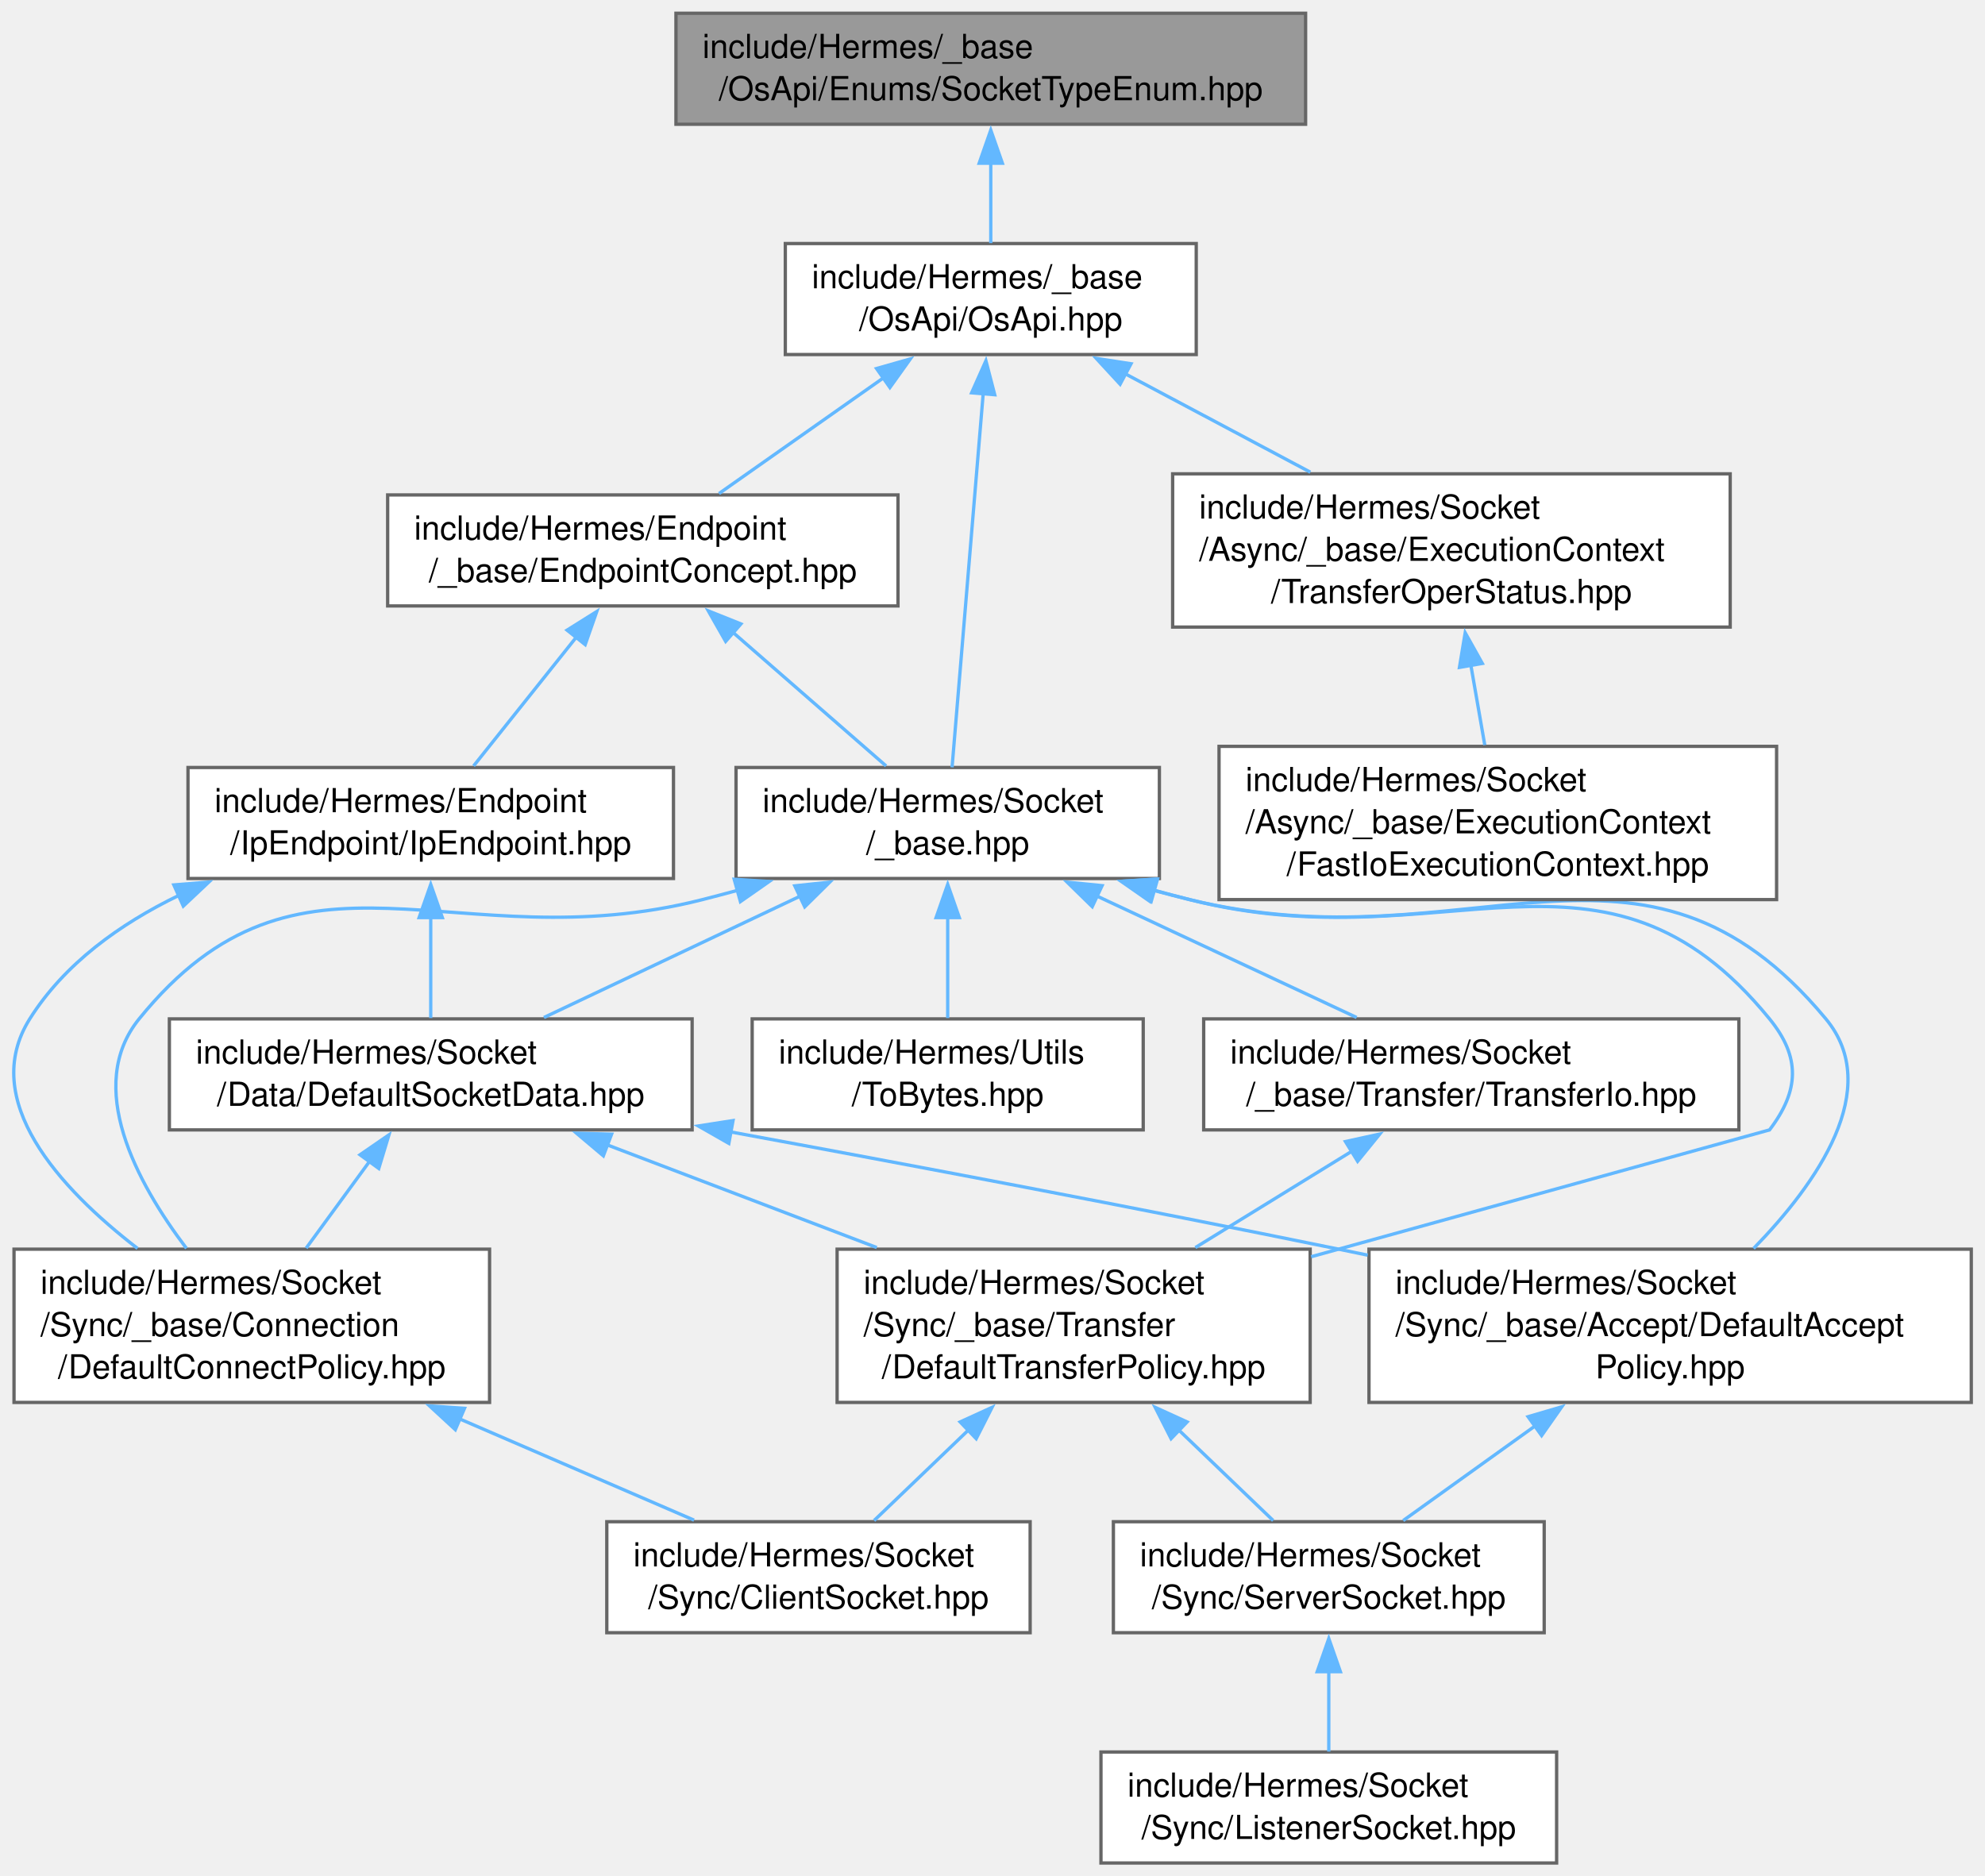
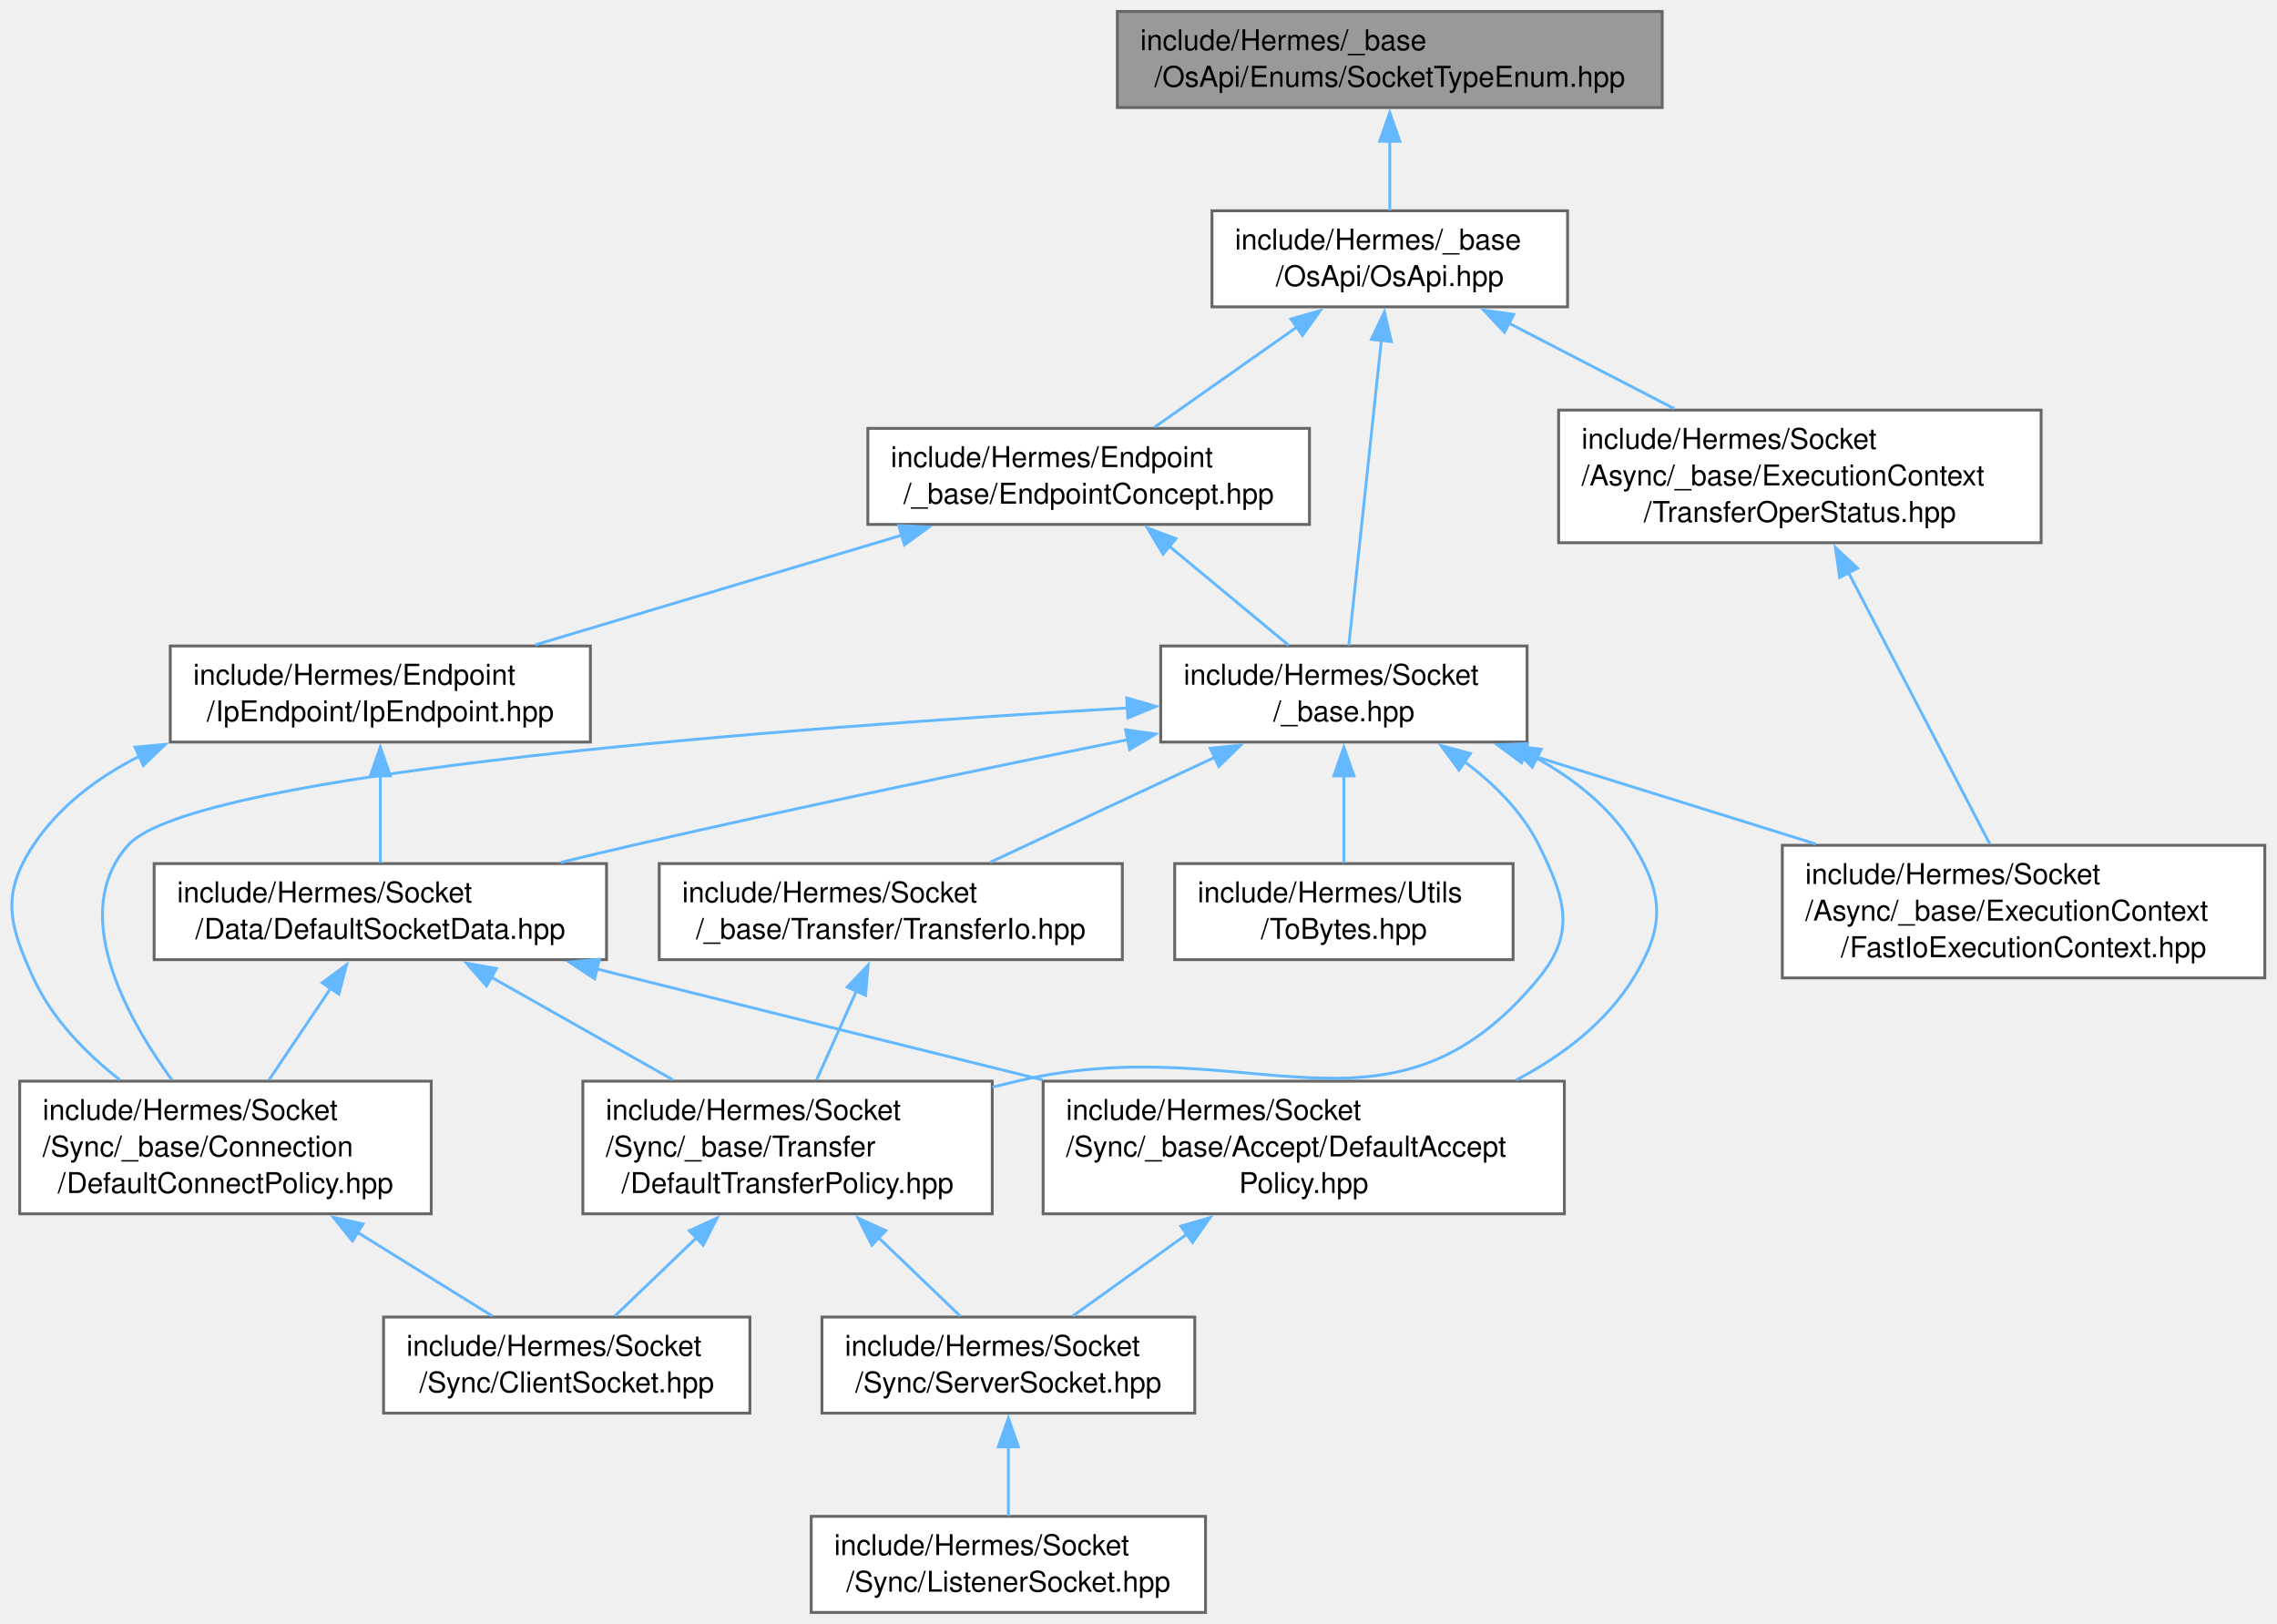
- <svg xmlns="http://www.w3.org/2000/svg" xmlns:xlink="http://www.w3.org/1999/xlink" width="599pt" height="566pt" viewBox="0.00 0.00 599.00 566.00">
+ <svg xmlns="http://www.w3.org/2000/svg" xmlns:xlink="http://www.w3.org/1999/xlink" width="794pt" height="566pt" viewBox="0.00 0.00 794.00 566.00">
  <g id="graph0" class="graph" transform="scale(1 1) rotate(0) translate(4 562.25)">
    <g id="Node000001" class="node">
      <g id="a_Node000001">
        <a xlink:title=" ">
-           <polygon fill="#999999" stroke="#666666" points="389.98,-558.25 199.98,-558.25 199.98,-524.75 389.98,-524.75 389.98,-558.25" />
-           <text xml:space="preserve" text-anchor="start" x="207.98" y="-544.75" font-family="Helvetica,sans-Serif" font-size="10.00">include/Hermes/_base</text>
-           <text xml:space="preserve" text-anchor="middle" x="294.98" y="-532" font-family="Helvetica,sans-Serif" font-size="10.00">/OsApi/Enums/SocketTypeEnum.hpp</text>
+           <polygon fill="#999999" stroke="#666666" points="575.62,-558.25 385.62,-558.25 385.62,-524.75 575.62,-524.75 575.62,-558.25" />
+           <text xml:space="preserve" text-anchor="start" x="393.62" y="-544.75" font-family="Helvetica,sans-Serif" font-size="10.00">include/Hermes/_base</text>
+           <text xml:space="preserve" text-anchor="middle" x="480.62" y="-532" font-family="Helvetica,sans-Serif" font-size="10.00">/OsApi/Enums/SocketTypeEnum.hpp</text>
        </a>
      </g>
    </g>
    <g id="Node000002" class="node">
      <g id="a_Node000002">
        <a xlink:href="_os_api_8hpp.html" target="_top" xlink:title=" ">
-           <polygon fill="white" stroke="#666666" points="356.98,-488.75 232.98,-488.75 232.98,-455.25 356.98,-455.25 356.98,-488.75" />
-           <text xml:space="preserve" text-anchor="start" x="240.98" y="-475.25" font-family="Helvetica,sans-Serif" font-size="10.00">include/Hermes/_base</text>
-           <text xml:space="preserve" text-anchor="middle" x="294.98" y="-462.5" font-family="Helvetica,sans-Serif" font-size="10.00">/OsApi/OsApi.hpp</text>
+           <polygon fill="white" stroke="#666666" points="542.62,-488.75 418.62,-488.75 418.62,-455.25 542.62,-455.25 542.62,-488.75" />
+           <text xml:space="preserve" text-anchor="start" x="426.62" y="-475.25" font-family="Helvetica,sans-Serif" font-size="10.00">include/Hermes/_base</text>
+           <text xml:space="preserve" text-anchor="middle" x="480.62" y="-462.5" font-family="Helvetica,sans-Serif" font-size="10.00">/OsApi/OsApi.hpp</text>
        </a>
      </g>
    </g>
    <g id="edge1_Node000001_Node000002" class="edge">
      <g id="a_edge1_Node000001_Node000002">
        <a xlink:title=" ">
-           <path fill="none" stroke="#63b8ff" d="M294.98,-513.06C294.98,-504.84 294.98,-496.09 294.98,-488.88" />
-           <polygon fill="#63b8ff" stroke="#63b8ff" points="291.48,-512.99 294.98,-522.99 298.48,-512.99 291.48,-512.99" />
+           <path fill="none" stroke="#63b8ff" d="M480.62,-513.06C480.62,-504.84 480.62,-496.09 480.62,-488.88" />
+           <polygon fill="#63b8ff" stroke="#63b8ff" points="477.12,-512.99 480.62,-522.99 484.12,-512.99 477.12,-512.99" />
        </a>
      </g>
    </g>
    <g id="Node000003" class="node">
      <g id="a_Node000003">
        <a xlink:href="_endpoint_concept_8hpp.html" target="_top" xlink:title=" ">
-           <polygon fill="white" stroke="#666666" points="266.98,-412.88 112.98,-412.88 112.98,-379.38 266.98,-379.38 266.98,-412.88" />
-           <text xml:space="preserve" text-anchor="start" x="120.98" y="-399.38" font-family="Helvetica,sans-Serif" font-size="10.00">include/Hermes/Endpoint</text>
-           <text xml:space="preserve" text-anchor="middle" x="189.98" y="-386.62" font-family="Helvetica,sans-Serif" font-size="10.00">/_base/EndpointConcept.hpp</text>
+           <polygon fill="white" stroke="#666666" points="452.62,-412.88 298.62,-412.88 298.62,-379.38 452.62,-379.38 452.62,-412.88" />
+           <text xml:space="preserve" text-anchor="start" x="306.62" y="-399.38" font-family="Helvetica,sans-Serif" font-size="10.00">include/Hermes/Endpoint</text>
+           <text xml:space="preserve" text-anchor="middle" x="375.62" y="-386.62" font-family="Helvetica,sans-Serif" font-size="10.00">/_base/EndpointConcept.hpp</text>
        </a>
      </g>
    </g>
    <g id="edge2_Node000002_Node000003" class="edge">
      <g id="a_edge2_Node000002_Node000003">
        <a xlink:title=" ">
-           <path fill="none" stroke="#63b8ff" d="M262.86,-448.4C246.74,-437.06 227.59,-423.59 212.97,-413.3" />
-           <polygon fill="#63b8ff" stroke="#63b8ff" points="260.51,-451.03 270.7,-453.92 264.54,-445.3 260.51,-451.03" />
+           <path fill="none" stroke="#63b8ff" d="M448.5,-448.4C432.38,-437.06 413.23,-423.59 398.61,-413.3" />
+           <polygon fill="#63b8ff" stroke="#63b8ff" points="446.15,-451.03 456.34,-453.92 450.17,-445.3 446.15,-451.03" />
        </a>
      </g>
    </g>
    <g id="Node000012" class="node">
      <g id="a_Node000012">
        <a xlink:href="__base_8hpp.html" target="_top" xlink:title=" ">
-           <polygon fill="white" stroke="#666666" points="345.86,-330.62 218.11,-330.62 218.11,-297.12 345.86,-297.12 345.86,-330.62" />
-           <text xml:space="preserve" text-anchor="start" x="226.11" y="-317.12" font-family="Helvetica,sans-Serif" font-size="10.00">include/Hermes/Socket</text>
-           <text xml:space="preserve" text-anchor="middle" x="281.98" y="-304.38" font-family="Helvetica,sans-Serif" font-size="10.00">/_base.hpp</text>
-         </a>
-       </g>
-     </g>
-     <g id="edge24_Node000002_Node000012" class="edge">
-       <g id="a_edge24_Node000002_Node000012">
-         <a xlink:title=" ">
-           <path fill="none" stroke="#63b8ff" d="M292.69,-443.44C289.96,-410.68 285.5,-357.12 283.3,-330.67" />
-           <polygon fill="#63b8ff" stroke="#63b8ff" points="289.2,-443.7 293.51,-453.37 296.17,-443.12 289.2,-443.7" />
-         </a>
-       </g>
-     </g>
-     <g id="Node000015" class="node">
-       <g id="a_Node000015">
+           <polygon fill="white" stroke="#666666" points="528.5,-337 400.75,-337 400.75,-303.5 528.5,-303.5 528.5,-337" />
+           <text xml:space="preserve" text-anchor="start" x="408.75" y="-323.5" font-family="Helvetica,sans-Serif" font-size="10.00">include/Hermes/Socket</text>
+           <text xml:space="preserve" text-anchor="middle" x="464.62" y="-310.75" font-family="Helvetica,sans-Serif" font-size="10.00">/_base.hpp</text>
+         </a>
+       </g>
+     </g>
+     <g id="edge25_Node000002_Node000012" class="edge">
+       <g id="a_edge25_Node000002_Node000012">
+         <a xlink:title=" ">
+           <path fill="none" stroke="#63b8ff" d="M477.7,-443.65C474.37,-412.46 469.03,-362.53 466.32,-337.16" />
+           <polygon fill="#63b8ff" stroke="#63b8ff" points="474.2,-443.9 478.75,-453.47 481.16,-443.15 474.2,-443.9" />
+         </a>
+       </g>
+     </g>
+     <g id="Node000016" class="node">
+       <g id="a_Node000016">
        <a xlink:href="_transfer_oper_status_8hpp.html" target="_top" xlink:title=" ">
-           <polygon fill="white" stroke="#666666" points="518.11,-419.25 349.86,-419.25 349.86,-373 518.11,-373 518.11,-419.25" />
-           <text xml:space="preserve" text-anchor="start" x="357.86" y="-405.75" font-family="Helvetica,sans-Serif" font-size="10.00">include/Hermes/Socket</text>
-           <text xml:space="preserve" text-anchor="start" x="357.86" y="-393" font-family="Helvetica,sans-Serif" font-size="10.00">/Async/_base/ExecutionContext</text>
-           <text xml:space="preserve" text-anchor="middle" x="433.98" y="-380.25" font-family="Helvetica,sans-Serif" font-size="10.00">/TransferOperStatus.hpp</text>
-         </a>
-       </g>
-     </g>
-     <g id="edge22_Node000002_Node000015" class="edge">
-       <g id="a_edge22_Node000002_Node000015">
-         <a xlink:title=" ">
-           <path fill="none" stroke="#63b8ff" d="M335.44,-449.5C353.02,-440.16 373.62,-429.21 391.42,-419.74" />
-           <polygon fill="#63b8ff" stroke="#63b8ff" points="334.01,-446.29 326.82,-454.08 337.3,-452.47 334.01,-446.29" />
+           <polygon fill="white" stroke="#666666" points="707.75,-419.25 539.5,-419.25 539.5,-373 707.75,-373 707.75,-419.25" />
+           <text xml:space="preserve" text-anchor="start" x="547.5" y="-405.75" font-family="Helvetica,sans-Serif" font-size="10.00">include/Hermes/Socket</text>
+           <text xml:space="preserve" text-anchor="start" x="547.5" y="-393" font-family="Helvetica,sans-Serif" font-size="10.00">/Async/_base/ExecutionContext</text>
+           <text xml:space="preserve" text-anchor="middle" x="623.62" y="-380.25" font-family="Helvetica,sans-Serif" font-size="10.00">/TransferOperStatus.hpp</text>
+         </a>
+       </g>
+     </g>
+     <g id="edge23_Node000002_Node000016" class="edge">
+       <g id="a_edge23_Node000002_Node000016">
+         <a xlink:title=" ">
+           <path fill="none" stroke="#63b8ff" d="M521.99,-449.63C540.13,-440.26 561.43,-429.25 579.84,-419.74" />
+           <polygon fill="#63b8ff" stroke="#63b8ff" points="520.62,-446.39 513.35,-454.09 523.84,-452.61 520.62,-446.39" />
        </a>
      </g>
    </g>
    <g id="Node000004" class="node">
      <g id="a_Node000004">
        <a xlink:href="_ip_endpoint_8hpp.html" target="_top" xlink:title=" ">
-           <polygon fill="white" stroke="#666666" points="199.23,-330.62 52.73,-330.62 52.73,-297.12 199.23,-297.12 199.23,-330.62" />
-           <text xml:space="preserve" text-anchor="start" x="60.73" y="-317.12" font-family="Helvetica,sans-Serif" font-size="10.00">include/Hermes/Endpoint</text>
-           <text xml:space="preserve" text-anchor="middle" x="125.98" y="-304.38" font-family="Helvetica,sans-Serif" font-size="10.00">/IpEndpoint/IpEndpoint.hpp</text>
+           <polygon fill="white" stroke="#666666" points="201.87,-337 55.37,-337 55.37,-303.5 201.87,-303.5 201.87,-337" />
+           <text xml:space="preserve" text-anchor="start" x="63.37" y="-323.5" font-family="Helvetica,sans-Serif" font-size="10.00">include/Hermes/Endpoint</text>
+           <text xml:space="preserve" text-anchor="middle" x="128.62" y="-310.75" font-family="Helvetica,sans-Serif" font-size="10.00">/IpEndpoint/IpEndpoint.hpp</text>
        </a>
      </g>
    </g>
    <g id="edge3_Node000003_Node000004" class="edge">
      <g id="a_edge3_Node000003_Node000004">
        <a xlink:title=" ">
-           <path fill="none" stroke="#63b8ff" d="M170.05,-370.13C159.89,-357.4 147.84,-342.29 138.91,-331.09" />
-           <polygon fill="#63b8ff" stroke="#63b8ff" points="167.12,-372.07 176.09,-377.7 172.59,-367.7 167.12,-372.07" />
+           <path fill="none" stroke="#63b8ff" d="M310.48,-375.64C270.65,-363.73 220.31,-348.67 182.7,-337.42" />
+           <polygon fill="#63b8ff" stroke="#63b8ff" points="309.38,-378.97 319.96,-378.48 311.39,-372.26 309.38,-378.97" />
        </a>
      </g>
    </g>
    <g id="edge14_Node000003_Node000012" class="edge">
      <g id="a_edge14_Node000003_Node000012">
        <a xlink:title=" ">
-           <path fill="none" stroke="#63b8ff" d="M216.95,-371.6C231.88,-358.58 250.06,-342.72 263.39,-331.09" />
-           <polygon fill="#63b8ff" stroke="#63b8ff" points="214.98,-368.68 209.74,-377.89 219.58,-373.95 214.98,-368.68" />
+           <path fill="none" stroke="#63b8ff" d="M403.46,-372.02C417.07,-360.72 433.11,-347.41 445.35,-337.25" />
+           <polygon fill="#63b8ff" stroke="#63b8ff" points="401.56,-369.05 396.1,-378.13 406.03,-374.43 401.56,-369.05" />
        </a>
      </g>
    </g>
    <g id="Node000005" class="node">
      <g id="a_Node000005">
        <a xlink:href="_default_socket_data_8hpp.html" target="_top" xlink:title=" ">
-           <polygon fill="white" stroke="#666666" points="204.86,-254.75 47.11,-254.75 47.11,-221.25 204.86,-221.25 204.86,-254.75" />
-           <text xml:space="preserve" text-anchor="start" x="55.11" y="-241.25" font-family="Helvetica,sans-Serif" font-size="10.00">include/Hermes/Socket</text>
-           <text xml:space="preserve" text-anchor="middle" x="125.98" y="-228.5" font-family="Helvetica,sans-Serif" font-size="10.00">/Data/DefaultSocketData.hpp</text>
+           <polygon fill="white" stroke="#666666" points="207.5,-261.12 49.75,-261.12 49.75,-227.62 207.5,-227.62 207.5,-261.12" />
+           <text xml:space="preserve" text-anchor="start" x="57.75" y="-247.62" font-family="Helvetica,sans-Serif" font-size="10.00">include/Hermes/Socket</text>
+           <text xml:space="preserve" text-anchor="middle" x="128.62" y="-234.88" font-family="Helvetica,sans-Serif" font-size="10.00">/Data/DefaultSocketData.hpp</text>
        </a>
      </g>
    </g>
    <g id="edge4_Node000004_Node000005" class="edge">
      <g id="a_edge4_Node000004_Node000005">
        <a xlink:title=" ">
-           <path fill="none" stroke="#63b8ff" d="M125.98,-285.49C125.98,-275.22 125.98,-263.9 125.98,-255" />
-           <polygon fill="#63b8ff" stroke="#63b8ff" points="122.48,-285.33 125.98,-295.33 129.48,-285.33 122.48,-285.33" />
+           <path fill="none" stroke="#63b8ff" d="M128.62,-291.86C128.62,-281.6 128.62,-270.27 128.62,-261.37" />
+           <polygon fill="#63b8ff" stroke="#63b8ff" points="125.12,-291.71 128.62,-301.71 132.12,-291.71 125.12,-291.71" />
        </a>
      </g>
    </g>
    <g id="Node000009" class="node">
      <g id="a_Node000009">
        <a xlink:href="_default_connect_policy_8hpp.html" target="_top" xlink:title=" ">
-           <polygon fill="white" stroke="#666666" points="143.73,-185.25 0.23,-185.25 0.23,-139 143.73,-139 143.73,-185.25" />
-           <text xml:space="preserve" text-anchor="start" x="8.23" y="-171.75" font-family="Helvetica,sans-Serif" font-size="10.00">include/Hermes/Socket</text>
-           <text xml:space="preserve" text-anchor="start" x="8.23" y="-159" font-family="Helvetica,sans-Serif" font-size="10.00">/Sync/_base/Connection</text>
-           <text xml:space="preserve" text-anchor="middle" x="71.98" y="-146.25" font-family="Helvetica,sans-Serif" font-size="10.00">/DefaultConnectPolicy.hpp</text>
+           <polygon fill="white" stroke="#666666" points="146.37,-185.25 2.87,-185.25 2.87,-139 146.37,-139 146.37,-185.25" />
+           <text xml:space="preserve" text-anchor="start" x="10.87" y="-171.75" font-family="Helvetica,sans-Serif" font-size="10.00">include/Hermes/Socket</text>
+           <text xml:space="preserve" text-anchor="start" x="10.87" y="-159" font-family="Helvetica,sans-Serif" font-size="10.00">/Sync/_base/Connection</text>
+           <text xml:space="preserve" text-anchor="middle" x="74.62" y="-146.25" font-family="Helvetica,sans-Serif" font-size="10.00">/DefaultConnectPolicy.hpp</text>
        </a>
      </g>
    </g>
    <g id="edge13_Node000004_Node000009" class="edge">
      <g id="a_edge13_Node000004_Node000009">
        <a xlink:title=" ">
-           <path fill="none" stroke="#63b8ff" d="M49.9,-291.99C32.19,-283.4 15.46,-271.41 4.98,-254.75 -10.44,-230.23 13.94,-203.66 37.5,-185.48" />
-           <polygon fill="#63b8ff" stroke="#63b8ff" points="48.46,-295.18 59.02,-296.05 51.31,-288.79 48.46,-295.18" />
+           <path fill="none" stroke="#63b8ff" d="M44.69,-298.6C30.03,-291.19 16.62,-281.13 7.62,-267.5 -3.7,-250.34 -0.91,-239.95 7.62,-221.25 14.08,-207.1 25.87,-195.07 37.78,-185.69" />
+           <polygon fill="#63b8ff" stroke="#63b8ff" points="43.07,-301.71 53.62,-302.69 45.98,-295.35 43.07,-301.71" />
        </a>
      </g>
    </g>
    <g id="Node000006" class="node">
      <g id="a_Node000006">
        <a xlink:href="_default_accept_policy_8hpp.html" target="_top" xlink:title=" ">
-           <polygon fill="white" stroke="#666666" points="590.86,-185.25 409.11,-185.25 409.11,-139 590.86,-139 590.86,-185.25" />
-           <text xml:space="preserve" text-anchor="start" x="417.11" y="-171.75" font-family="Helvetica,sans-Serif" font-size="10.00">include/Hermes/Socket</text>
-           <text xml:space="preserve" text-anchor="start" x="417.11" y="-159" font-family="Helvetica,sans-Serif" font-size="10.00">/Sync/_base/Accept/DefaultAccept</text>
-           <text xml:space="preserve" text-anchor="middle" x="499.98" y="-146.25" font-family="Helvetica,sans-Serif" font-size="10.00">Policy.hpp</text>
+           <polygon fill="white" stroke="#666666" points="541.5,-185.25 359.75,-185.25 359.75,-139 541.5,-139 541.5,-185.25" />
+           <text xml:space="preserve" text-anchor="start" x="367.75" y="-171.75" font-family="Helvetica,sans-Serif" font-size="10.00">include/Hermes/Socket</text>
+           <text xml:space="preserve" text-anchor="start" x="367.75" y="-159" font-family="Helvetica,sans-Serif" font-size="10.00">/Sync/_base/Accept/DefaultAccept</text>
+           <text xml:space="preserve" text-anchor="middle" x="450.62" y="-146.25" font-family="Helvetica,sans-Serif" font-size="10.00">Policy.hpp</text>
        </a>
      </g>
    </g>
    <g id="edge5_Node000005_Node000006" class="edge">
      <g id="a_edge5_Node000005_Node000006">
        <a xlink:title=" ">
-           <path fill="none" stroke="#63b8ff" d="M216.41,-220.65C269.88,-210.8 338.88,-197.78 399.98,-185.25 402.86,-184.66 405.77,-184.06 408.72,-183.44" />
-           <polygon fill="#63b8ff" stroke="#63b8ff" points="215.94,-217.18 206.73,-222.43 217.2,-224.06 215.94,-217.18" />
+           <path fill="none" stroke="#63b8ff" d="M203.82,-224.45C208.15,-223.37 212.44,-222.29 216.62,-221.25 263.73,-209.48 316.19,-196.44 359.48,-185.7" />
+           <polygon fill="#63b8ff" stroke="#63b8ff" points="203.33,-220.97 194.48,-226.79 205.04,-227.76 203.33,-220.97" />
        </a>
      </g>
    </g>
    <g id="edge8_Node000005_Node000009" class="edge">
      <g id="a_edge8_Node000005_Node000009">
        <a xlink:title=" ">
-           <path fill="none" stroke="#63b8ff" d="M107.6,-211.86C101.37,-203.33 94.45,-193.87 88.39,-185.57" />
-           <polygon fill="#63b8ff" stroke="#63b8ff" points="104.64,-213.74 113.37,-219.75 110.3,-209.61 104.64,-213.74" />
+           <path fill="none" stroke="#63b8ff" d="M111.42,-217.81C104.48,-207.51 96.55,-195.71 89.83,-185.73" />
+           <polygon fill="#63b8ff" stroke="#63b8ff" points="108.36,-219.54 116.85,-225.88 114.17,-215.63 108.36,-219.54" />
        </a>
      </g>
    </g>
    <g id="Node000011" class="node">
      <g id="a_Node000011">
        <a xlink:href="_default_transfer_policy_8hpp.html" target="_top" xlink:title=" ">
-           <polygon fill="white" stroke="#666666" points="391.36,-185.25 248.61,-185.25 248.61,-139 391.36,-139 391.36,-185.25" />
-           <text xml:space="preserve" text-anchor="start" x="256.61" y="-171.75" font-family="Helvetica,sans-Serif" font-size="10.00">include/Hermes/Socket</text>
-           <text xml:space="preserve" text-anchor="start" x="256.61" y="-159" font-family="Helvetica,sans-Serif" font-size="10.00">/Sync/_base/Transfer</text>
-           <text xml:space="preserve" text-anchor="middle" x="319.98" y="-146.25" font-family="Helvetica,sans-Serif" font-size="10.00">/DefaultTransferPolicy.hpp</text>
+           <polygon fill="white" stroke="#666666" points="342,-185.25 199.25,-185.25 199.25,-139 342,-139 342,-185.25" />
+           <text xml:space="preserve" text-anchor="start" x="207.25" y="-171.75" font-family="Helvetica,sans-Serif" font-size="10.00">include/Hermes/Socket</text>
+           <text xml:space="preserve" text-anchor="start" x="207.25" y="-159" font-family="Helvetica,sans-Serif" font-size="10.00">/Sync/_base/Transfer</text>
+           <text xml:space="preserve" text-anchor="middle" x="270.62" y="-146.25" font-family="Helvetica,sans-Serif" font-size="10.00">/DefaultTransferPolicy.hpp</text>
        </a>
      </g>
    </g>
    <g id="edge10_Node000005_Node000011" class="edge">
      <g id="a_edge10_Node000005_Node000011">
        <a xlink:title=" ">
-           <path fill="none" stroke="#63b8ff" d="M179.04,-216.8C204.29,-207.18 234.57,-195.65 260.58,-185.74" />
-           <polygon fill="#63b8ff" stroke="#63b8ff" points="178.07,-213.42 169.97,-220.25 180.56,-219.96 178.07,-213.42" />
+           <path fill="none" stroke="#63b8ff" d="M167.21,-221.57C186.88,-210.45 210.77,-196.95 230.63,-185.73" />
+           <polygon fill="#63b8ff" stroke="#63b8ff" points="165.66,-218.42 158.67,-226.39 169.1,-224.52 165.66,-218.42" />
        </a>
      </g>
    </g>
    <g id="Node000007" class="node">
      <g id="a_Node000007">
        <a xlink:href="_server_socket_8hpp.html" target="_top" xlink:title=" ">
-           <polygon fill="white" stroke="#666666" points="461.98,-103 331.98,-103 331.98,-69.5 461.98,-69.5 461.98,-103" />
-           <text xml:space="preserve" text-anchor="start" x="339.98" y="-89.5" font-family="Helvetica,sans-Serif" font-size="10.00">include/Hermes/Socket</text>
-           <text xml:space="preserve" text-anchor="middle" x="396.98" y="-76.75" font-family="Helvetica,sans-Serif" font-size="10.00">/Sync/ServerSocket.hpp</text>
+           <polygon fill="white" stroke="#666666" points="412.62,-103 282.62,-103 282.62,-69.5 412.62,-69.5 412.62,-103" />
+           <text xml:space="preserve" text-anchor="start" x="290.62" y="-89.5" font-family="Helvetica,sans-Serif" font-size="10.00">include/Hermes/Socket</text>
+           <text xml:space="preserve" text-anchor="middle" x="347.62" y="-76.75" font-family="Helvetica,sans-Serif" font-size="10.00">/Sync/ServerSocket.hpp</text>
        </a>
      </g>
    </g>
    <g id="edge6_Node000006_Node000007" class="edge">
      <g id="a_edge6_Node000006_Node000007">
        <a xlink:title=" ">
-           <path fill="none" stroke="#63b8ff" d="M459.33,-131.97C445.75,-122.23 431.11,-111.73 419.43,-103.35" />
-           <polygon fill="#63b8ff" stroke="#63b8ff" points="457.12,-134.69 467.29,-137.68 461.2,-129 457.12,-134.69" />
+           <path fill="none" stroke="#63b8ff" d="M409.97,-131.97C396.39,-122.23 381.75,-111.73 370.07,-103.35" />
+           <polygon fill="#63b8ff" stroke="#63b8ff" points="407.76,-134.69 417.93,-137.68 411.84,-129 407.76,-134.69" />
        </a>
      </g>
    </g>
    <g id="Node000008" class="node">
      <g id="a_Node000008">
        <a xlink:href="_listener_socket_8hpp.html" target="_top" xlink:title=" ">
-           <polygon fill="white" stroke="#666666" points="465.73,-33.5 328.23,-33.5 328.23,0 465.73,0 465.73,-33.5" />
-           <text xml:space="preserve" text-anchor="start" x="336.23" y="-20" font-family="Helvetica,sans-Serif" font-size="10.00">include/Hermes/Socket</text>
-           <text xml:space="preserve" text-anchor="middle" x="396.98" y="-7.25" font-family="Helvetica,sans-Serif" font-size="10.00">/Sync/ListenerSocket.hpp</text>
+           <polygon fill="white" stroke="#666666" points="416.37,-33.5 278.87,-33.5 278.87,0 416.37,0 416.37,-33.5" />
+           <text xml:space="preserve" text-anchor="start" x="286.87" y="-20" font-family="Helvetica,sans-Serif" font-size="10.00">include/Hermes/Socket</text>
+           <text xml:space="preserve" text-anchor="middle" x="347.62" y="-7.25" font-family="Helvetica,sans-Serif" font-size="10.00">/Sync/ListenerSocket.hpp</text>
        </a>
      </g>
    </g>
    <g id="edge7_Node000007_Node000008" class="edge">
      <g id="a_edge7_Node000007_Node000008">
        <a xlink:title=" ">
-           <path fill="none" stroke="#63b8ff" d="M396.98,-57.81C396.98,-49.59 396.98,-40.84 396.98,-33.63" />
-           <polygon fill="#63b8ff" stroke="#63b8ff" points="393.48,-57.74 396.98,-67.74 400.48,-57.74 393.48,-57.74" />
+           <path fill="none" stroke="#63b8ff" d="M347.62,-57.81C347.62,-49.59 347.62,-40.84 347.62,-33.63" />
+           <polygon fill="#63b8ff" stroke="#63b8ff" points="344.12,-57.74 347.62,-67.74 351.12,-57.74 344.12,-57.74" />
        </a>
      </g>
    </g>
    <g id="Node000010" class="node">
      <g id="a_Node000010">
        <a xlink:href="_client_socket_8hpp.html" target="_top" xlink:title=" ">
-           <polygon fill="white" stroke="#666666" points="306.86,-103 179.11,-103 179.11,-69.5 306.86,-69.5 306.86,-103" />
-           <text xml:space="preserve" text-anchor="start" x="187.11" y="-89.5" font-family="Helvetica,sans-Serif" font-size="10.00">include/Hermes/Socket</text>
-           <text xml:space="preserve" text-anchor="middle" x="242.98" y="-76.75" font-family="Helvetica,sans-Serif" font-size="10.00">/Sync/ClientSocket.hpp</text>
+           <polygon fill="white" stroke="#666666" points="257.5,-103 129.75,-103 129.75,-69.5 257.5,-69.5 257.5,-103" />
+           <text xml:space="preserve" text-anchor="start" x="137.75" y="-89.5" font-family="Helvetica,sans-Serif" font-size="10.00">include/Hermes/Socket</text>
+           <text xml:space="preserve" text-anchor="middle" x="193.62" y="-76.75" font-family="Helvetica,sans-Serif" font-size="10.00">/Sync/ClientSocket.hpp</text>
        </a>
      </g>
    </g>
    <g id="edge9_Node000009_Node000010" class="edge">
      <g id="a_edge9_Node000009_Node000010">
        <a xlink:title=" ">
-           <path fill="none" stroke="#63b8ff" d="M134.58,-134.08C158.36,-123.81 184.68,-112.44 205.44,-103.47" />
-           <polygon fill="#63b8ff" stroke="#63b8ff" points="133.4,-130.78 125.61,-137.96 136.17,-137.21 133.4,-130.78" />
+           <path fill="none" stroke="#63b8ff" d="M120.68,-132.53C136.62,-122.63 153.93,-111.89 167.68,-103.35" />
+           <polygon fill="#63b8ff" stroke="#63b8ff" points="118.91,-129.51 112.26,-137.76 122.6,-135.46 118.91,-129.51" />
        </a>
      </g>
    </g>
    <g id="edge12_Node000011_Node000007" class="edge">
      <g id="a_edge12_Node000011_Node000007">
        <a xlink:title=" ">
-           <path fill="none" stroke="#63b8ff" d="M351.54,-130.84C361.36,-121.42 371.8,-111.41 380.2,-103.35" />
-           <polygon fill="#63b8ff" stroke="#63b8ff" points="349.39,-128.06 344.59,-137.51 354.23,-133.11 349.39,-128.06" />
+           <path fill="none" stroke="#63b8ff" d="M302.18,-130.84C312,-121.42 322.44,-111.41 330.84,-103.35" />
+           <polygon fill="#63b8ff" stroke="#63b8ff" points="300.03,-128.06 295.23,-137.51 304.87,-133.11 300.03,-128.06" />
        </a>
      </g>
    </g>
    <g id="edge11_Node000011_Node000010" class="edge">
      <g id="a_edge11_Node000011_Node000010">
        <a xlink:title=" ">
-           <path fill="none" stroke="#63b8ff" d="M288.42,-130.84C278.6,-121.42 268.16,-111.41 259.77,-103.35" />
-           <polygon fill="#63b8ff" stroke="#63b8ff" points="285.73,-133.11 295.37,-137.51 290.58,-128.06 285.73,-133.11" />
-         </a>
-       </g>
-     </g>
-     <g id="edge15_Node000012_Node000005" class="edge">
-       <g id="a_edge15_Node000012_Node000005">
-         <a xlink:title=" ">
-           <path fill="none" stroke="#63b8ff" d="M237.58,-291.85C212.98,-280.2 182.88,-265.94 160.14,-255.17" />
-           <polygon fill="#63b8ff" stroke="#63b8ff" points="235.84,-294.9 246.38,-296.02 238.84,-288.57 235.84,-294.9" />
-         </a>
-       </g>
-     </g>
-     <g id="edge16_Node000012_Node000006" class="edge">
-       <g id="a_edge16_Node000012_Node000006">
-         <a xlink:title=" ">
-           <path fill="none" stroke="#63b8ff" d="M343.63,-293.68C347.46,-292.64 351.27,-291.66 354.98,-290.75 439.32,-270.13 491.54,-321.56 546.98,-254.75 564.45,-233.7 544.25,-205.08 525.17,-185.46" />
-           <polygon fill="#63b8ff" stroke="#63b8ff" points="342.99,-290.22 334.3,-296.28 344.87,-296.96 342.99,-290.22" />
-         </a>
-       </g>
-     </g>
-     <g id="edge17_Node000012_Node000009" class="edge">
-       <g id="a_edge17_Node000012_Node000009">
-         <a xlink:title=" ">
-           <path fill="none" stroke="#63b8ff" d="M218.7,-293.58C215.08,-292.6 211.49,-291.64 207.98,-290.75 133.14,-271.67 86.61,-314.75 37.98,-254.75 21.53,-234.45 37.18,-205.42 52.26,-185.5" />
-           <polygon fill="#63b8ff" stroke="#63b8ff" points="217.55,-296.89 228.12,-296.22 219.43,-290.15 217.55,-296.89" />
-         </a>
-       </g>
-     </g>
-     <g id="edge18_Node000012_Node000011" class="edge">
-       <g id="a_edge18_Node000012_Node000011">
-         <a xlink:title=" ">
-           <path fill="none" stroke="#63b8ff" d="M344.2,-293.6C347.84,-292.6 351.45,-291.65 354.98,-290.75 431.95,-271.21 479.81,-316.3 529.98,-254.75 539.39,-243.21 539,-233.1 529.98,-221.25 529.98,-221.25 452.5,-199.8 391.66,-182.97" />
-           <polygon fill="#63b8ff" stroke="#63b8ff" points="343.39,-290.19 334.72,-296.28 345.3,-296.93 343.39,-290.19" />
+           <path fill="none" stroke="#63b8ff" d="M239.06,-130.84C229.24,-121.42 218.8,-111.41 210.41,-103.35" />
+           <polygon fill="#63b8ff" stroke="#63b8ff" points="236.37,-133.11 246.01,-137.51 241.21,-128.06 236.37,-133.11" />
+         </a>
+       </g>
+     </g>
+     <g id="edge16_Node000012_Node000005" class="edge">
+       <g id="a_edge16_Node000012_Node000005">
+         <a xlink:title=" ">
+           <path fill="none" stroke="#63b8ff" d="M389.29,-304.36C340.05,-294.42 274.38,-280.78 216.62,-267.5 208.48,-265.63 199.94,-263.58 191.52,-261.52" />
+           <polygon fill="#63b8ff" stroke="#63b8ff" points="388.51,-307.77 399.01,-306.31 389.9,-300.91 388.51,-307.77" />
+         </a>
+       </g>
+     </g>
+     <g id="edge17_Node000012_Node000006" class="edge">
+       <g id="a_edge17_Node000012_Node000006">
+         <a xlink:title=" ">
+           <path fill="none" stroke="#63b8ff" d="M531.55,-298.02C545.08,-290.55 557.6,-280.62 565.62,-267.5 576.34,-249.96 576.39,-238.76 565.62,-221.25 556.07,-205.72 540.94,-194.19 524.76,-185.68" />
+           <polygon fill="#63b8ff" stroke="#63b8ff" points="530.29,-294.74 522.92,-302.35 533.43,-300.99 530.29,-294.74" />
+         </a>
+       </g>
+     </g>
+     <g id="edge18_Node000012_Node000009" class="edge">
+       <g id="a_edge18_Node000012_Node000009">
+         <a xlink:title=" ">
+           <path fill="none" stroke="#63b8ff" d="M389.37,-315.4C273.75,-308.7 63.31,-293.12 40.62,-267.5 20.15,-244.38 39.21,-208.73 55.96,-185.66" />
+           <polygon fill="#63b8ff" stroke="#63b8ff" points="388.9,-318.88 399.08,-315.95 389.3,-311.89 388.9,-318.88" />
+         </a>
+       </g>
+     </g>
+     <g id="edge19_Node000012_Node000011" class="edge">
+       <g id="a_edge19_Node000012_Node000011">
+         <a xlink:title=" ">
+           <path fill="none" stroke="#63b8ff" d="M506.49,-296.8C516.94,-289.01 526.81,-279.22 532.62,-267.5 541.75,-249.08 545.67,-237.13 532.62,-221.25 480.28,-157.54 430.86,-204.25 350.62,-185.25 347.82,-184.59 344.96,-183.89 342.08,-183.17" />
+           <polygon fill="#63b8ff" stroke="#63b8ff" points="504.76,-293.74 498.49,-302.28 508.72,-299.51 504.76,-293.74" />
        </a>
      </g>
    </g>
    <g id="Node000013" class="node">
      <g id="a_Node000013">
-         <a xlink:href="_transfer_io_8hpp.html" target="_top" xlink:title=" ">
-           <polygon fill="white" stroke="#666666" points="520.73,-254.75 359.23,-254.75 359.23,-221.25 520.73,-221.25 520.73,-254.75" />
-           <text xml:space="preserve" text-anchor="start" x="367.23" y="-241.25" font-family="Helvetica,sans-Serif" font-size="10.00">include/Hermes/Socket</text>
-           <text xml:space="preserve" text-anchor="middle" x="439.98" y="-228.5" font-family="Helvetica,sans-Serif" font-size="10.00">/_base/Transfer/TransferIo.hpp</text>
-         </a>
-       </g>
-     </g>
-     <g id="edge19_Node000012_Node000013" class="edge">
-       <g id="a_edge19_Node000012_Node000013">
-         <a xlink:title=" ">
-           <path fill="none" stroke="#63b8ff" d="M326.95,-291.85C351.86,-280.2 382.36,-265.94 405.39,-255.17" />
-           <polygon fill="#63b8ff" stroke="#63b8ff" points="325.6,-288.62 318.03,-296.02 328.57,-294.96 325.6,-288.62" />
+         <a xlink:href="_fast_io_execution_context_8hpp.html" target="_top" xlink:title=" ">
+           <polygon fill="white" stroke="#666666" points="785.75,-267.5 617.5,-267.5 617.5,-221.25 785.75,-221.25 785.75,-267.5" />
+           <text xml:space="preserve" text-anchor="start" x="625.5" y="-254" font-family="Helvetica,sans-Serif" font-size="10.00">include/Hermes/Socket</text>
+           <text xml:space="preserve" text-anchor="start" x="625.5" y="-241.25" font-family="Helvetica,sans-Serif" font-size="10.00">/Async/_base/ExecutionContext</text>
+           <text xml:space="preserve" text-anchor="middle" x="701.62" y="-228.5" font-family="Helvetica,sans-Serif" font-size="10.00">/FastIoExecutionContext.hpp</text>
+         </a>
+       </g>
+     </g>
+     <g id="edge15_Node000012_Node000013" class="edge">
+       <g id="a_edge15_Node000012_Node000013">
+         <a xlink:title=" ">
+           <path fill="none" stroke="#63b8ff" d="M527.38,-299.69C558.63,-289.95 596.57,-278.12 629.06,-267.99" />
+           <polygon fill="#63b8ff" stroke="#63b8ff" points="526.58,-296.27 518.08,-302.59 528.66,-302.95 526.58,-296.27" />
        </a>
      </g>
    </g>
    <g id="Node000014" class="node">
      <g id="a_Node000014">
+         <a xlink:href="_transfer_io_8hpp.html" target="_top" xlink:title=" ">
+           <polygon fill="white" stroke="#666666" points="387.37,-261.12 225.87,-261.12 225.87,-227.62 387.37,-227.62 387.37,-261.12" />
+           <text xml:space="preserve" text-anchor="start" x="233.87" y="-247.62" font-family="Helvetica,sans-Serif" font-size="10.00">include/Hermes/Socket</text>
+           <text xml:space="preserve" text-anchor="middle" x="306.62" y="-234.88" font-family="Helvetica,sans-Serif" font-size="10.00">/_base/Transfer/TransferIo.hpp</text>
+         </a>
+       </g>
+     </g>
+     <g id="edge20_Node000012_Node000014" class="edge">
+       <g id="a_edge20_Node000012_Node000014">
+         <a xlink:title=" ">
+           <path fill="none" stroke="#63b8ff" d="M419.65,-298.22C394.74,-286.58 364.25,-272.32 341.21,-261.55" />
+           <polygon fill="#63b8ff" stroke="#63b8ff" points="418.03,-301.33 428.58,-302.4 421,-294.99 418.03,-301.33" />
+         </a>
+       </g>
+     </g>
+     <g id="Node000015" class="node">
+       <g id="a_Node000015">
        <a xlink:href="_to_bytes_8hpp.html" target="_top" xlink:title=" ">
-           <polygon fill="white" stroke="#666666" points="340.98,-254.75 222.98,-254.75 222.98,-221.25 340.98,-221.25 340.98,-254.75" />
-           <text xml:space="preserve" text-anchor="start" x="230.98" y="-241.25" font-family="Helvetica,sans-Serif" font-size="10.00">include/Hermes/Utils</text>
-           <text xml:space="preserve" text-anchor="middle" x="281.98" y="-228.5" font-family="Helvetica,sans-Serif" font-size="10.00">/ToBytes.hpp</text>
-         </a>
-       </g>
-     </g>
-     <g id="edge21_Node000012_Node000014" class="edge">
-       <g id="a_edge21_Node000012_Node000014">
-         <a xlink:title=" ">
-           <path fill="none" stroke="#63b8ff" d="M281.98,-285.49C281.98,-275.22 281.98,-263.9 281.98,-255" />
-           <polygon fill="#63b8ff" stroke="#63b8ff" points="278.48,-285.33 281.98,-295.33 285.48,-285.33 278.48,-285.33" />
-         </a>
-       </g>
-     </g>
-     <g id="edge20_Node000013_Node000011" class="edge">
-       <g id="a_edge20_Node000013_Node000011">
-         <a xlink:title=" ">
-           <path fill="none" stroke="#63b8ff" d="M404.2,-214.97C389.21,-205.75 371.81,-195.03 356.72,-185.74" />
-           <polygon fill="#63b8ff" stroke="#63b8ff" points="402.01,-217.73 412.36,-219.99 405.68,-211.77 402.01,-217.73" />
-         </a>
-       </g>
-     </g>
-     <g id="Node000016" class="node">
-       <g id="a_Node000016">
-         <a xlink:href="_fast_io_execution_context_8hpp.html" target="_top" xlink:title=" ">
-           <polygon fill="white" stroke="#666666" points="532.11,-337 363.86,-337 363.86,-290.75 532.11,-290.75 532.11,-337" />
-           <text xml:space="preserve" text-anchor="start" x="371.86" y="-323.5" font-family="Helvetica,sans-Serif" font-size="10.00">include/Hermes/Socket</text>
-           <text xml:space="preserve" text-anchor="start" x="371.86" y="-310.75" font-family="Helvetica,sans-Serif" font-size="10.00">/Async/_base/ExecutionContext</text>
-           <text xml:space="preserve" text-anchor="middle" x="447.98" y="-298" font-family="Helvetica,sans-Serif" font-size="10.00">/FastIoExecutionContext.hpp</text>
-         </a>
-       </g>
-     </g>
-     <g id="edge23_Node000015_Node000016" class="edge">
-       <g id="a_edge23_Node000015_Node000016">
-         <a xlink:title=" ">
-           <path fill="none" stroke="#63b8ff" d="M439.83,-361.62C441.25,-353.45 442.74,-344.9 444.05,-337.39" />
-           <polygon fill="#63b8ff" stroke="#63b8ff" points="436.41,-360.83 438.14,-371.28 443.31,-362.03 436.41,-360.83" />
+           <polygon fill="white" stroke="#666666" points="523.62,-261.12 405.62,-261.12 405.62,-227.62 523.62,-227.62 523.62,-261.12" />
+           <text xml:space="preserve" text-anchor="start" x="413.62" y="-247.62" font-family="Helvetica,sans-Serif" font-size="10.00">include/Hermes/Utils</text>
+           <text xml:space="preserve" text-anchor="middle" x="464.62" y="-234.88" font-family="Helvetica,sans-Serif" font-size="10.00">/ToBytes.hpp</text>
+         </a>
+       </g>
+     </g>
+     <g id="edge22_Node000012_Node000015" class="edge">
+       <g id="a_edge22_Node000012_Node000015">
+         <a xlink:title=" ">
+           <path fill="none" stroke="#63b8ff" d="M464.62,-291.86C464.62,-281.6 464.62,-270.27 464.62,-261.37" />
+           <polygon fill="#63b8ff" stroke="#63b8ff" points="461.12,-291.71 464.62,-301.71 468.12,-291.71 461.12,-291.71" />
+         </a>
+       </g>
+     </g>
+     <g id="edge21_Node000014_Node000011" class="edge">
+       <g id="a_edge21_Node000014_Node000011">
+         <a xlink:title=" ">
+           <path fill="none" stroke="#63b8ff" d="M294.72,-216.85C290.2,-206.78 285.1,-195.41 280.76,-185.73" />
+           <polygon fill="#63b8ff" stroke="#63b8ff" points="291.43,-218.06 298.72,-225.75 297.82,-215.2 291.43,-218.06" />
+         </a>
+       </g>
+     </g>
+     <g id="edge24_Node000016_Node000013" class="edge">
+       <g id="a_edge24_Node000016_Node000013">
+         <a xlink:title=" ">
+           <path fill="none" stroke="#63b8ff" d="M640.47,-362.78C655.37,-334.16 676.73,-293.15 689.86,-267.95" />
+           <polygon fill="#63b8ff" stroke="#63b8ff" points="637.51,-360.88 636,-371.36 643.72,-364.11 637.51,-360.88" />
        </a>
      </g>
    </g>
  </g>
</svg>
